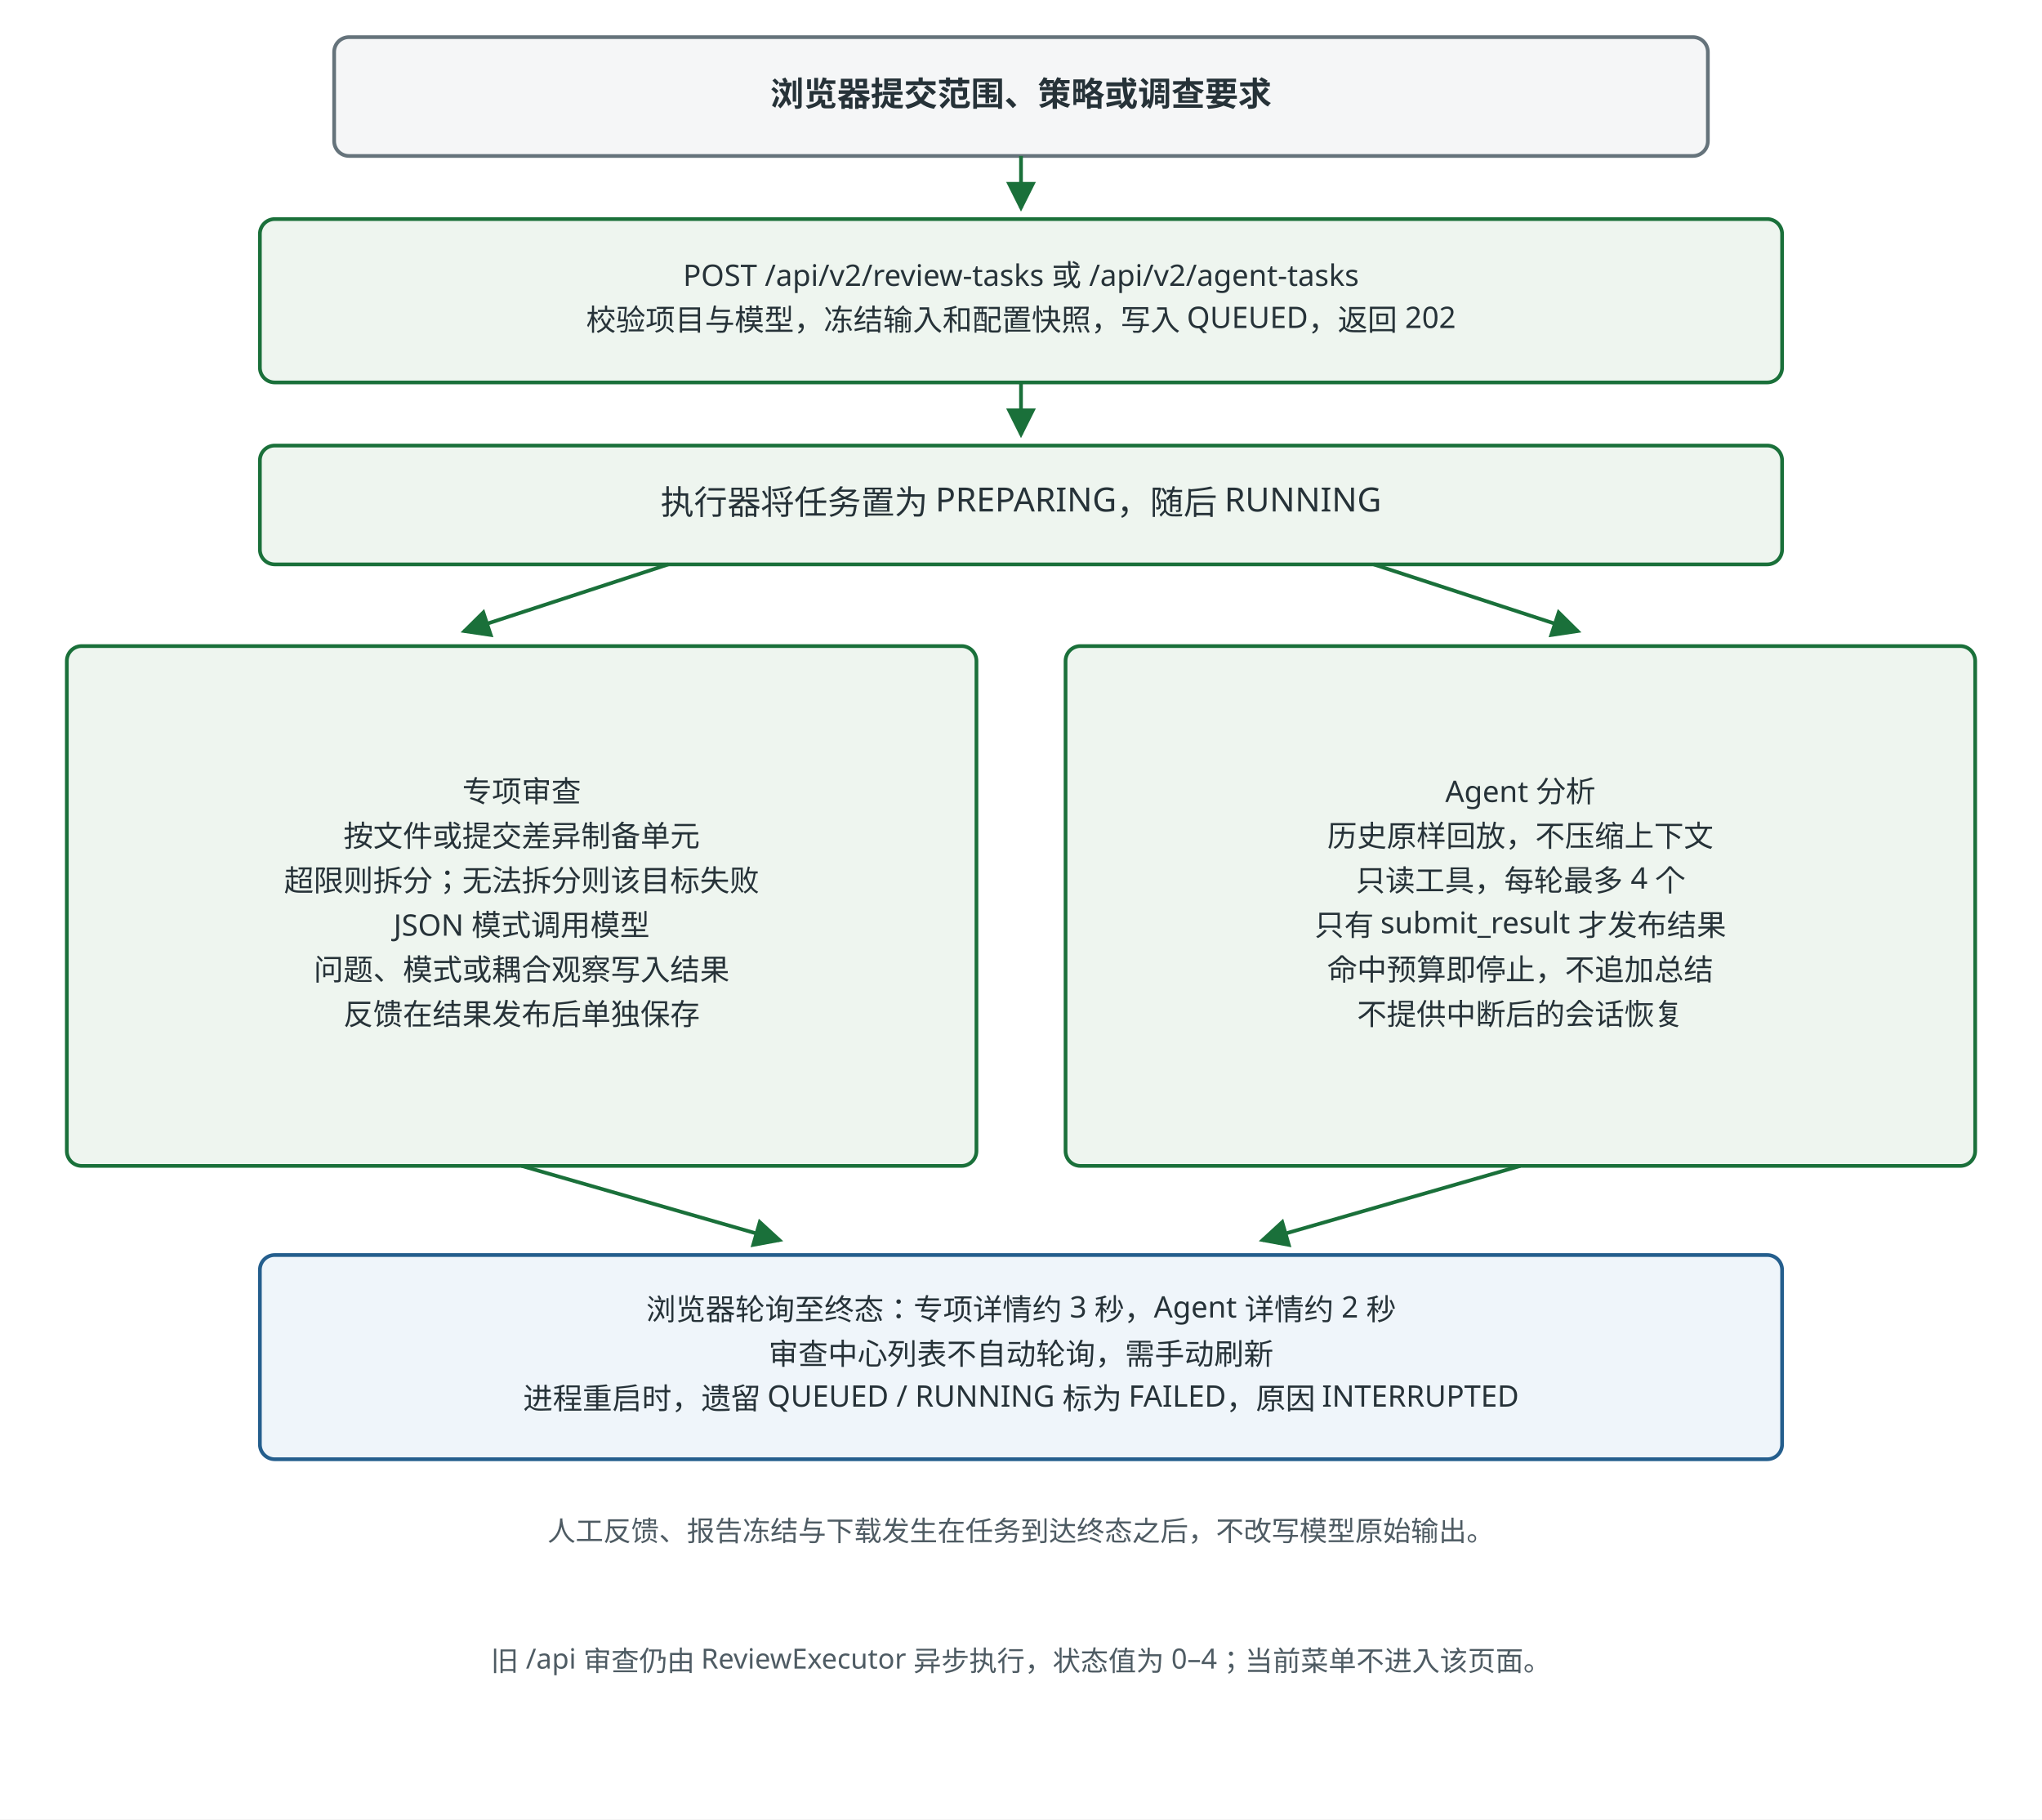
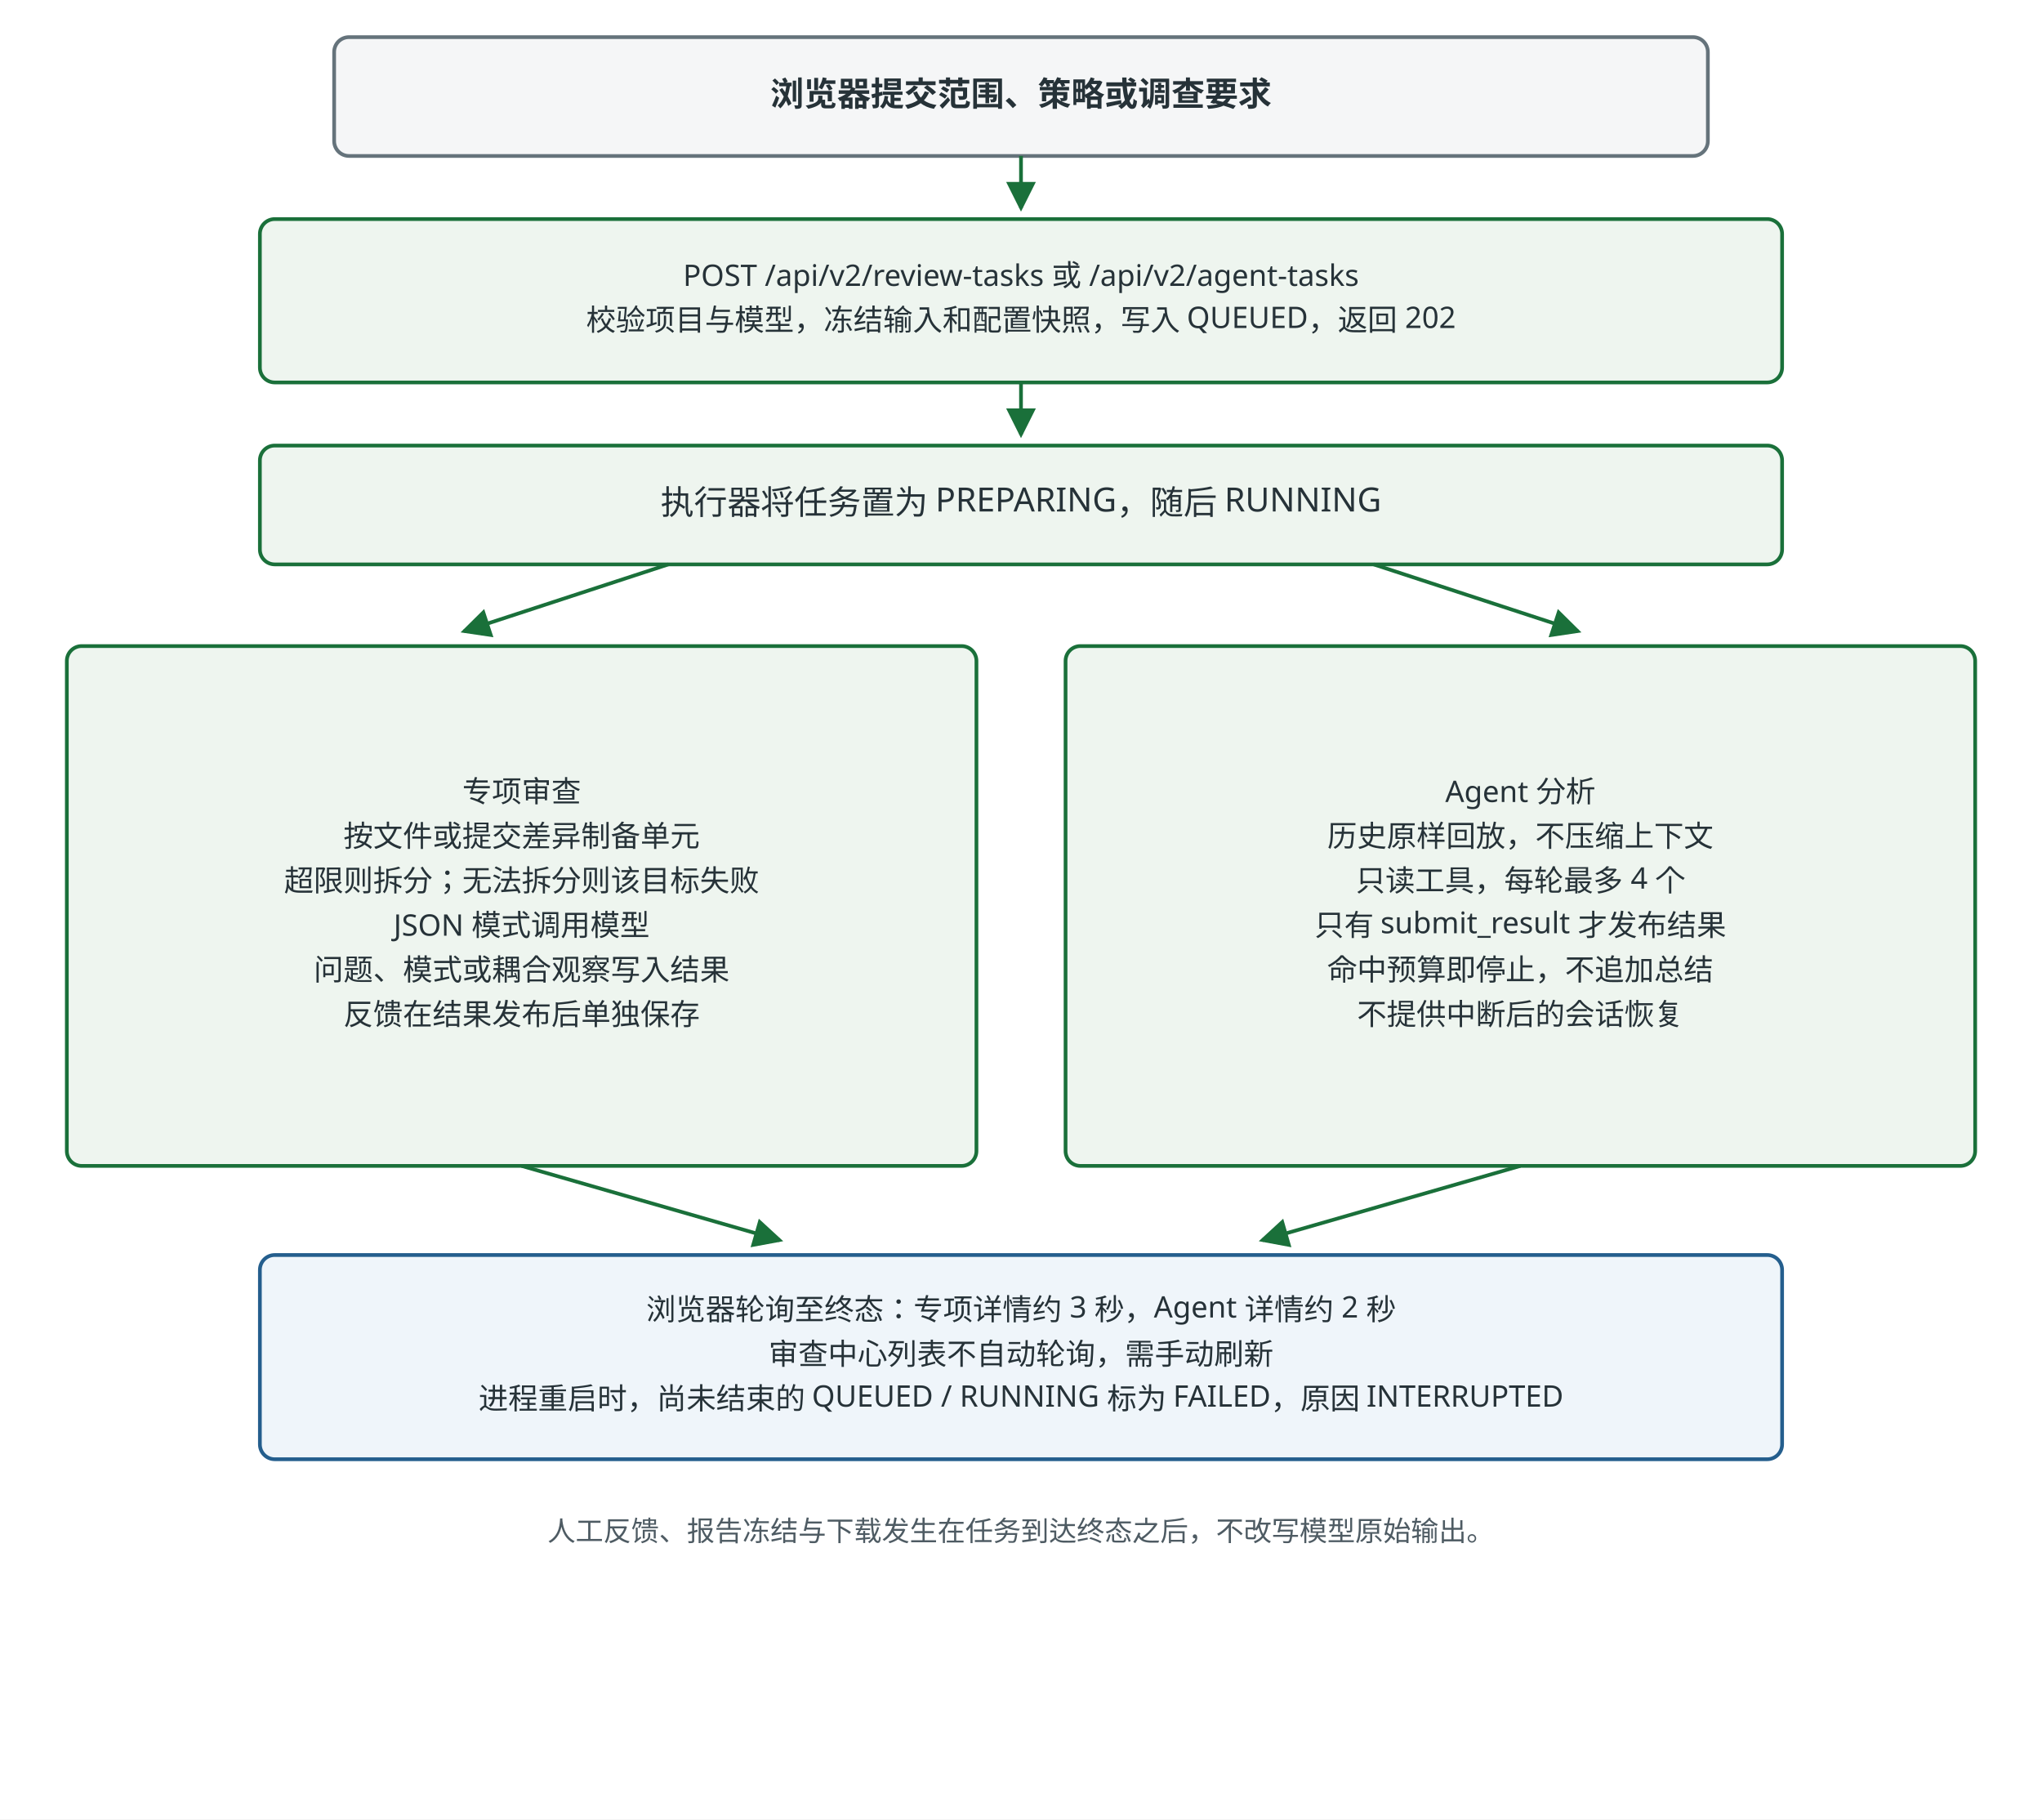
<svg xmlns="http://www.w3.org/2000/svg" width="1100" height="980" viewBox="0 0 1100 980">
  <rect width="100%" height="100%" fill="#FFFFFF" />
  <defs>
    <marker id="arrow-1A703A" markerWidth="8" markerHeight="8" refX="7" refY="4" orient="auto">
      <path d="M0,0 L8,4 L0,8 Z" fill="#1A703A" />
    </marker>
    <marker id="arrow-245E8D" markerWidth="8" markerHeight="8" refX="7" refY="4" orient="auto">
      <path d="M0,0 L8,4 L0,8 Z" fill="#245E8D" />
    </marker>
    <marker id="arrow-9B6100" markerWidth="8" markerHeight="8" refX="7" refY="4" orient="auto">
      <path d="M0,0 L8,4 L0,8 Z" fill="#9B6100" />
    </marker>
    <marker id="arrow-65737B" markerWidth="8" markerHeight="8" refX="7" refY="4" orient="auto">
      <path d="M0,0 L8,4 L0,8 Z" fill="#65737B" />
    </marker>
  </defs>
  <rect x="180" y="20" width="740" height="64" rx="8" fill="#F5F6F7" stroke="#65737B" stroke-width="2" />
  <text x="550.0" y="57.0" text-anchor="middle" font-family="WenQuanYi Micro Hei, sans-serif" font-size="18" font-weight="600" fill="#263238">浏览器提交范围、策略或调查要求</text>
  <line x1="550" y1="84" x2="550" y2="112" stroke="#1A703A" stroke-width="2" marker-end="url(#arrow-1A703A)" />
  <rect x="140" y="118" width="820" height="88" rx="8" fill="#EEF5EF" stroke="#1A703A" stroke-width="2" />
  <text x="550.0" y="154.0" text-anchor="middle" font-family="WenQuanYi Micro Hei, sans-serif" font-size="16" font-weight="400" fill="#263238">POST /api/v2/review-tasks 或 /api/v2/agent-tasks</text>
  <text x="550.0" y="178.0" text-anchor="middle" font-family="WenQuanYi Micro Hei, sans-serif" font-size="16" font-weight="400" fill="#263238">校验项目与模型，冻结输入和配置快照，写入 QUEUED，返回 202</text>
  <line x1="550" y1="206" x2="550" y2="234" stroke="#1A703A" stroke-width="2" marker-end="url(#arrow-1A703A)" />
  <rect x="140" y="240" width="820" height="64" rx="8" fill="#EEF5EF" stroke="#1A703A" stroke-width="2" />
  <text x="550.0" y="277.0" text-anchor="middle" font-family="WenQuanYi Micro Hei, sans-serif" font-size="18" font-weight="400" fill="#263238">执行器将任务置为 PREPARING，随后 RUNNING</text>
  <line x1="360" y1="304" x2="250" y2="340" stroke="#1A703A" stroke-width="2" marker-end="url(#arrow-1A703A)" />
  <line x1="740" y1="304" x2="850" y2="340" stroke="#1A703A" stroke-width="2" marker-end="url(#arrow-1A703A)" />
  <rect x="36" y="348" width="490" height="280" rx="8" fill="#EEF5EF" stroke="#1A703A" stroke-width="2" />
  <text x="281.0" y="432.0" text-anchor="middle" font-family="WenQuanYi Micro Hei, sans-serif" font-size="16" font-weight="400" fill="#263238">专项审查</text>
  <text x="281.0" y="456.0" text-anchor="middle" font-family="WenQuanYi Micro Hei, sans-serif" font-size="16" font-weight="400" fill="#263238">按文件或提交差异制备单元</text>
  <text x="281.0" y="480.0" text-anchor="middle" font-family="WenQuanYi Micro Hei, sans-serif" font-size="16" font-weight="400" fill="#263238">超限则拆分；无法拆分则该目标失败</text>
  <text x="281.0" y="504.0" text-anchor="middle" font-family="WenQuanYi Micro Hei, sans-serif" font-size="16" font-weight="400" fill="#263238">JSON 模式调用模型</text>
  <text x="281.0" y="528.0" text-anchor="middle" font-family="WenQuanYi Micro Hei, sans-serif" font-size="16" font-weight="400" fill="#263238">问题、模式或耦合观察写入结果</text>
  <text x="281.0" y="552.0" text-anchor="middle" font-family="WenQuanYi Micro Hei, sans-serif" font-size="16" font-weight="400" fill="#263238">反馈在结果发布后单独保存</text>
  <rect x="574" y="348" width="490" height="280" rx="8" fill="#EEF5EF" stroke="#1A703A" stroke-width="2" />
  <text x="819.0" y="432.0" text-anchor="middle" font-family="WenQuanYi Micro Hei, sans-serif" font-size="16" font-weight="400" fill="#263238">Agent 分析</text>
  <text x="819.0" y="456.0" text-anchor="middle" font-family="WenQuanYi Micro Hei, sans-serif" font-size="16" font-weight="400" fill="#263238">历史原样回放，不压缩上下文</text>
  <text x="819.0" y="480.0" text-anchor="middle" font-family="WenQuanYi Micro Hei, sans-serif" font-size="16" font-weight="400" fill="#263238">只读工具，每轮最多 4 个</text>
  <text x="819.0" y="504.0" text-anchor="middle" font-family="WenQuanYi Micro Hei, sans-serif" font-size="16" font-weight="400" fill="#263238">只有 submit_result 才发布结果</text>
  <text x="819.0" y="528.0" text-anchor="middle" font-family="WenQuanYi Micro Hei, sans-serif" font-size="16" font-weight="400" fill="#263238">命中预算即停止，不追加总结</text>
  <text x="819.0" y="552.0" text-anchor="middle" font-family="WenQuanYi Micro Hei, sans-serif" font-size="16" font-weight="400" fill="#263238">不提供中断后的会话恢复</text>
  <line x1="281" y1="628" x2="420" y2="668" stroke="#1A703A" stroke-width="2" marker-end="url(#arrow-1A703A)" />
  <line x1="819" y1="628" x2="680" y2="668" stroke="#1A703A" stroke-width="2" marker-end="url(#arrow-1A703A)" />
  <rect x="140" y="676" width="820" height="110" rx="8" fill="#EFF5FA" stroke="#245E8D" stroke-width="2" />
  <text x="550.0" y="711.0" text-anchor="middle" font-family="WenQuanYi Micro Hei, sans-serif" font-size="16" font-weight="400" fill="#263238">浏览器轮询至终态：专项详情约 3 秒，Agent 详情约 2 秒</text>
  <text x="550.0" y="735.0" text-anchor="middle" font-family="WenQuanYi Micro Hei, sans-serif" font-size="16" font-weight="400" fill="#263238">审查中心列表不自动轮询，需手动刷新</text>
-   <text x="550.0" y="759.0" text-anchor="middle" font-family="WenQuanYi Micro Hei, sans-serif" font-size="16" font-weight="400" fill="#263238">进程重启时，遗留 QUEUED / RUNNING 标为 FAILED，原因 INTERRUPTED</text>
+   <text x="550.0" y="759.0" text-anchor="middle" font-family="WenQuanYi Micro Hei, sans-serif" font-size="16" font-weight="400" fill="#263238">进程重启时，尚未结束的 QUEUED / RUNNING 标为 FAILED，原因 INTERRUPTED</text>
  <text x="550" y="830" text-anchor="middle" font-family="WenQuanYi Micro Hei, sans-serif" font-size="15" fill="#4E5B63">人工反馈、报告冻结与下载发生在任务到达终态之后，不改写模型原始输出。</text>
-   <text x="550" y="900" text-anchor="middle" font-family="WenQuanYi Micro Hei, sans-serif" font-size="15" fill="#4E5B63">旧 /api 审查仍由 ReviewExecutor 异步执行，状态值为 0–4；当前菜单不进入该页面。</text>
</svg>
